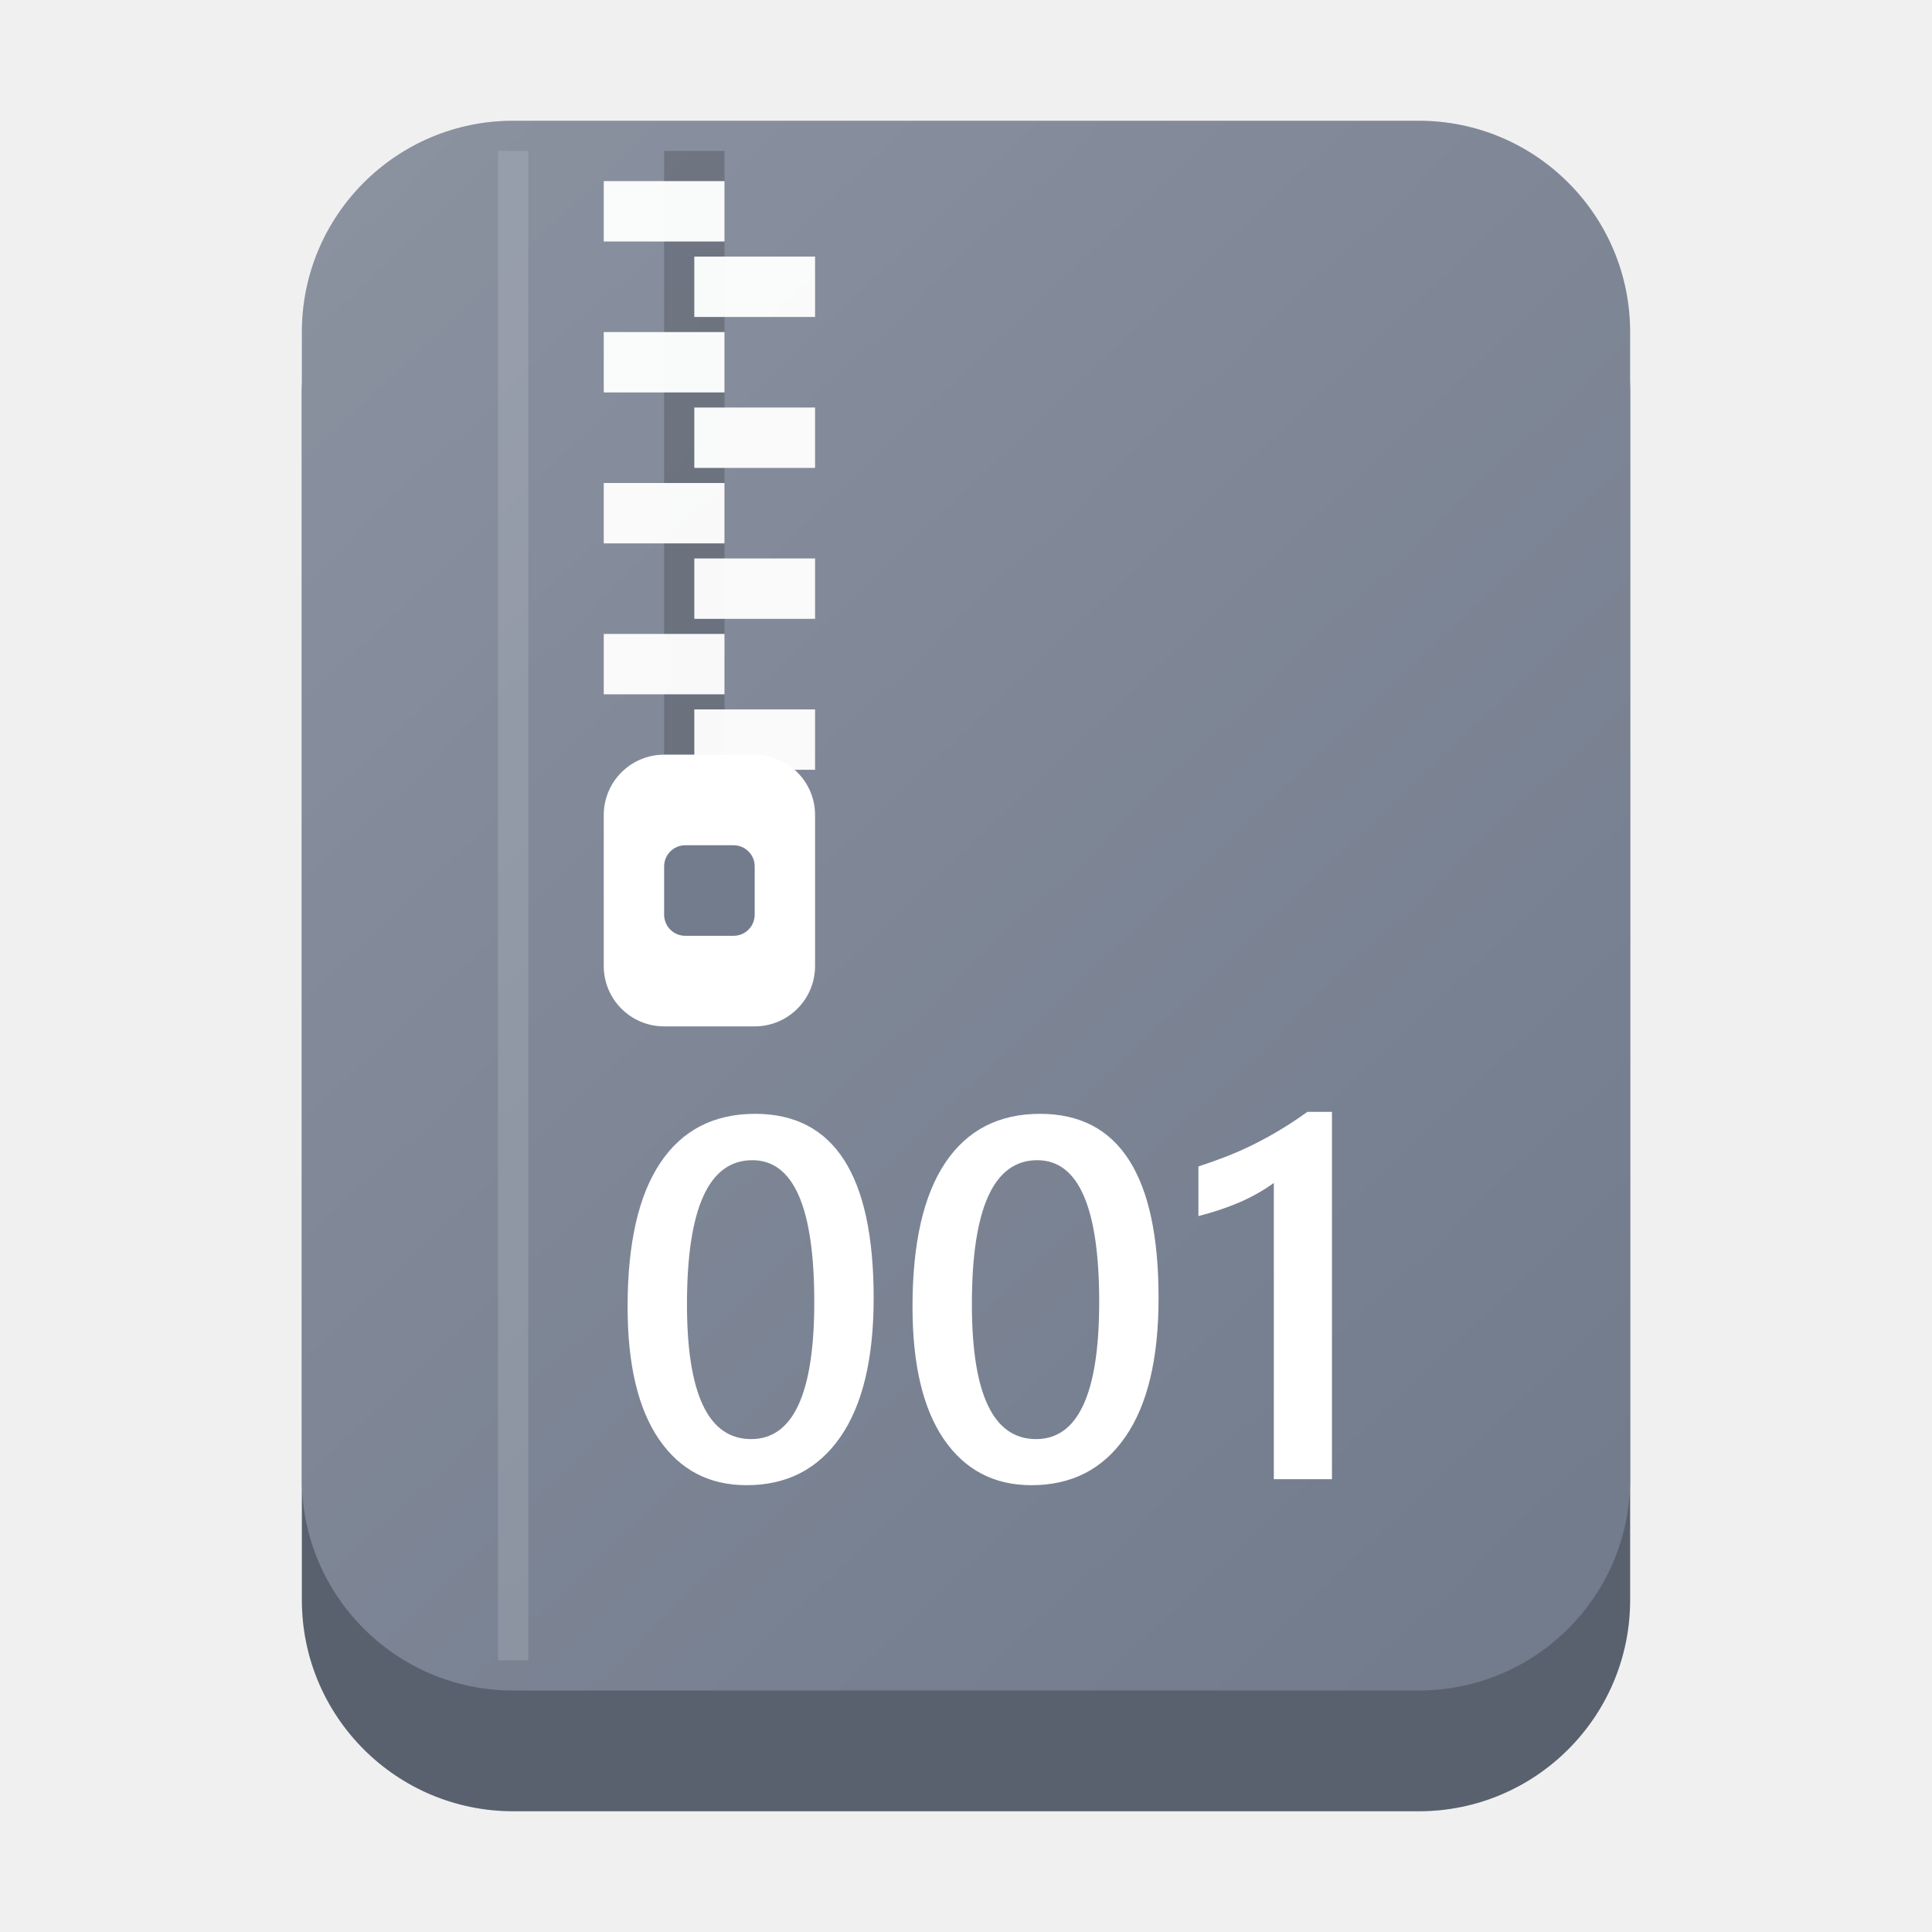
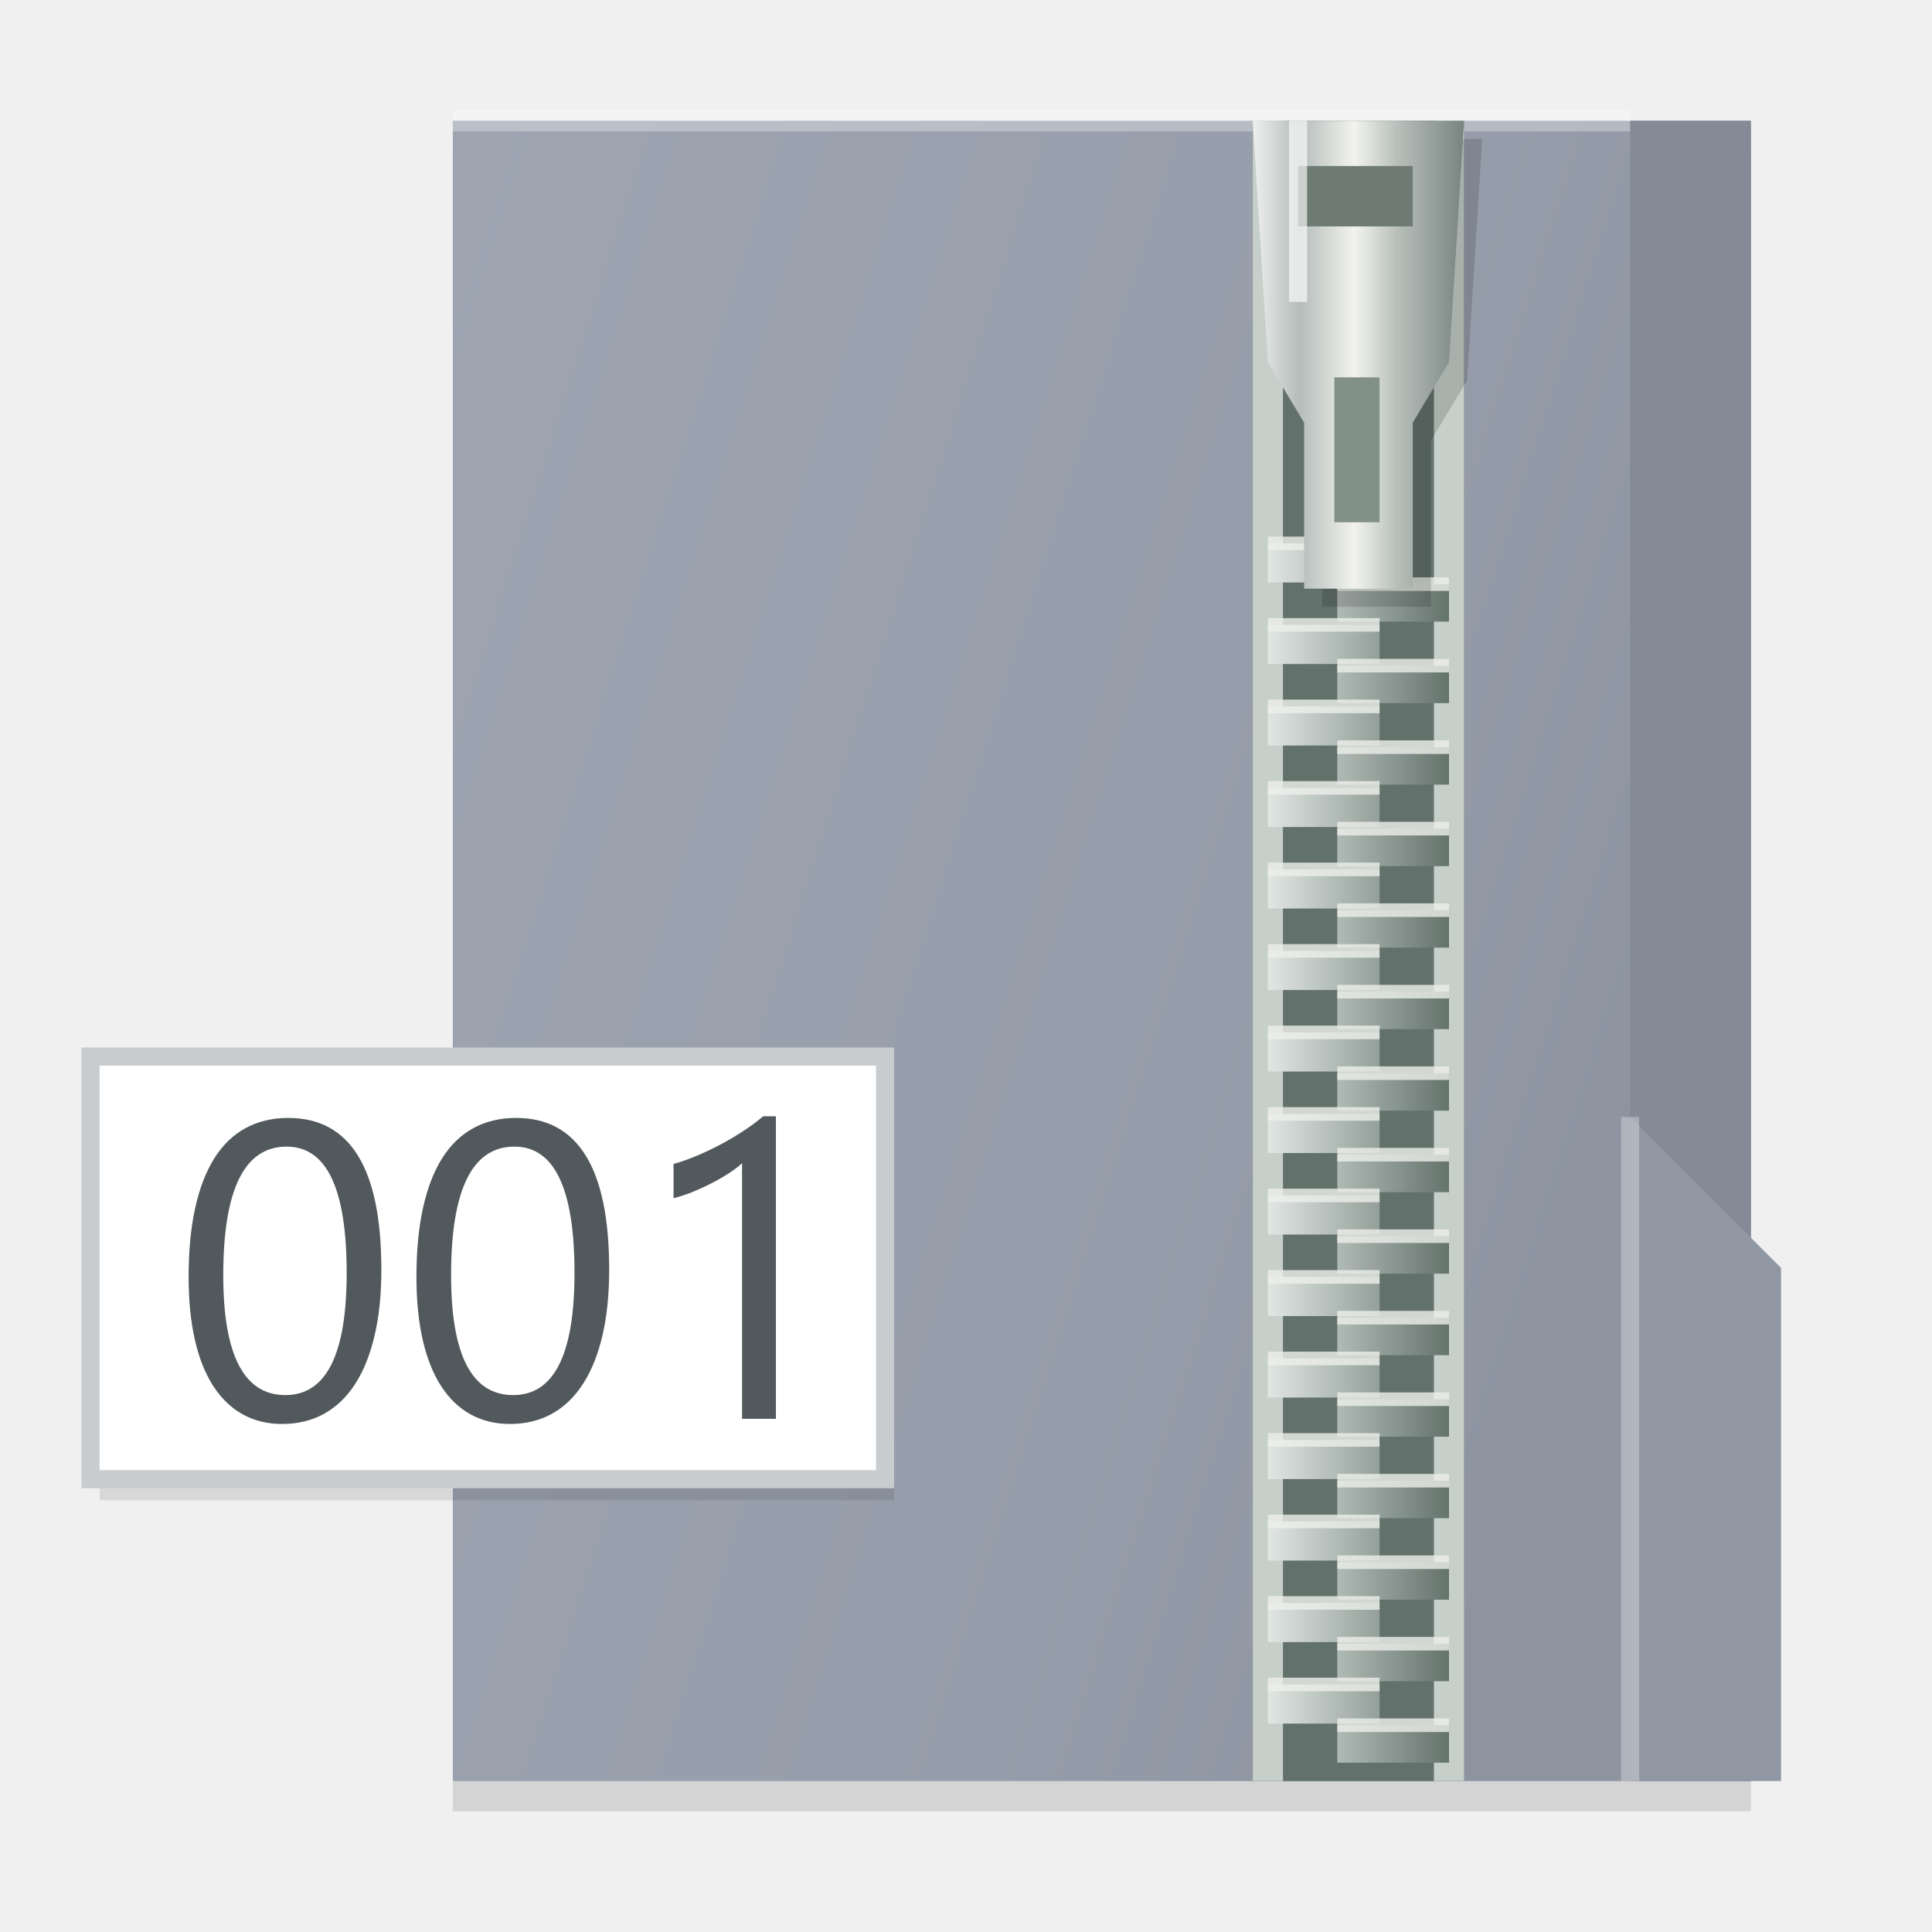
<svg xmlns="http://www.w3.org/2000/svg" width="64" height="64" viewBox="0 0 64 64">
  <defs>
-     <linearGradient id="cover" x1="0" y1="0" x2="0.8" y2="1">
-       <stop offset="0" stop-color="#737c8d" />
-       <stop offset="1" stop-color="#737c8d" />
+     <linearGradient id="cover" x1="0" y1="0" x2="1" y2="0.4">
+       <stop offset="0" stop-color="#9ea5b1" />
+       <stop offset="0.7" stop-color="#969daa" />
+       <stop offset="1" stop-color="#8d94a0" />
    </linearGradient>
-     <linearGradient id="light" x1="0" y1="0" x2="0.8" y2="1">
-       <stop offset="0" stop-color="#ffffff" stop-opacity="0.17" />
-       <stop offset="1" stop-color="#ffffff" stop-opacity="0" />
+     <linearGradient id="teeth" x1="0" y1="0" x2="1" y2="0">
+       <stop offset="0" stop-color="#e1e6e3" />
+       <stop offset="0.4" stop-color="#aeb8b4" />
+       <stop offset="1" stop-color="#65736d" />
+     </linearGradient>
+     <linearGradient id="metal" x1="0" y1="0" x2="1" y2="0">
+       <stop offset="0" stop-color="#eef0ee" />
+       <stop offset="0.22" stop-color="#b4bcba" />
+       <stop offset="0.48" stop-color="#f2f3ef" />
+       <stop offset="0.68" stop-color="#b9c0bc" />
+       <stop offset="1" stop-color="#788480" />
    </linearGradient>
  </defs>
-   <path fill="#737c8d" stroke="none" d="M 17 6 L 47 6 C 50.866 6 54 9.134 54 13 L 54 53 C 54 56.866 50.866 60 47 60 L 17 60 C 13.134 60 10 56.866 10 53 L 10 13 C 10 9.134 13.134 6 17 6 Z" />
-   <g opacity="0.22">
-     <path fill="#000000" stroke="none" d="M 17 6 L 47 6 C 50.866 6 54 9.134 54 13 L 54 53 C 54 56.866 50.866 60 47 60 L 17 60 C 13.134 60 10 56.866 10 53 L 10 13 C 10 9.134 13.134 6 17 6 Z" />
+   <g opacity="0.12">
+     <path fill="#000000" stroke="none" d="M 15 5 L 58 5 L 58 60 L 15 60 Z" />
  </g>
-   <path fill="url(#cover)" stroke="none" d="M 17 4 L 47 4 C 50.866 4 54 7.134 54 11 L 54 49 C 54 52.866 50.866 56 47 56 L 17 56 C 13.134 56 10 52.866 10 49 L 10 11 C 10 7.134 13.134 4 17 4 Z" />
-   <path fill="url(#light)" stroke="none" d="M 17 4 L 47 4 C 50.866 4 54 7.134 54 11 L 54 49 C 54 52.866 50.866 56 47 56 L 17 56 C 13.134 56 10 52.866 10 49 L 10 11 C 10 7.134 13.134 4 17 4 Z" />
-   <path fill="#000000" stroke="#ffffff" stroke-opacity="0.13" d="M 17 5 L 17 55" />
-   <path fill="#000000" stroke="#000000" stroke-opacity="0.18" stroke-width="2" d="M 23 5 L 23 25" />
-   <path fill="none" stroke="#ffffff" stroke-opacity="0.96" stroke-width="2" d="M 20 7 L 24 7 M 23 9.5 L 27 9.5" />
-   <path fill="none" stroke="#ffffff" stroke-opacity="0.96" stroke-width="2" d="M 20 12 L 24 12 M 23 14.5 L 27 14.5" />
-   <path fill="none" stroke="#ffffff" stroke-opacity="0.96" stroke-width="2" d="M 20 17 L 24 17 M 23 19.5 L 27 19.5" />
-   <path fill="none" stroke="#ffffff" stroke-opacity="0.96" stroke-width="2" d="M 20 22 L 24 22 M 23 24.5 L 27 24.5" />
-   <path fill="#ffffff" stroke="none" d="M 22 25 L 25 25 C 26.105 25 27 25.895 27 27 L 27 32 C 27 33.105 26.105 34 25 34 L 22 34 C 20.895 34 20 33.105 20 32 L 20 27 C 20 25.895 20.895 25 22 25 Z" />
-   <path fill="#737c8d" stroke="none" d="M 22.7 28 L 24.3 28 C 24.486 28 24.664 28.074 24.795 28.205 C 24.926 28.336 25 28.514 25 28.7 L 25 30.3 C 25 30.486 24.926 30.664 24.795 30.795 C 24.664 30.926 24.486 31 24.3 31 L 22.7 31 C 22.514 31 22.336 30.926 22.205 30.795 C 22.074 30.664 22 30.486 22 30.3 L 22 28.7 C 22 28.514 22.074 28.336 22.205 28.205 C 22.336 28.074 22.514 28 22.7 28 Z" />
-   <g>
-     <path fill="#ffffff" stroke="none" d="M 24.732 49.199 Q 22.873 49.199 21.831 47.68 Q 20.79 46.161 20.79 43.289 Q 20.79 40.135 21.877 38.516 Q 22.964 36.897 25.015 36.897 Q 28.941 36.897 28.941 42.999 Q 28.941 46.02 27.833 47.61 Q 26.725 49.199 24.732 49.199 Z M 24.923 38.433 Q 22.757 38.433 22.757 43.206 Q 22.757 47.672 24.882 47.672 Q 26.974 47.672 26.974 43.131 Q 26.974 38.433 24.923 38.433 Z M 34.17 49.199 Q 32.311 49.199 31.269 47.68 Q 30.228 46.161 30.228 43.289 Q 30.228 40.135 31.315 38.516 Q 32.402 36.897 34.453 36.897 Q 38.379 36.897 38.379 42.999 Q 38.379 46.02 37.271 47.61 Q 36.163 49.199 34.17 49.199 Z M 34.361 38.433 Q 32.195 38.433 32.195 43.206 Q 32.195 47.672 34.32 47.672 Q 36.412 47.672 36.412 43.131 Q 36.412 38.433 34.361 38.433 Z M 44.123 36.831 L 44.123 49 L 42.197 49 L 42.197 39.188 Q 41.674 39.562 41.073 39.823 Q 40.471 40.085 39.699 40.284 L 39.699 38.641 Q 40.18 38.483 40.628 38.309 Q 41.077 38.134 41.512 37.918 Q 41.948 37.703 42.392 37.437 Q 42.836 37.171 43.31 36.831 L 44.123 36.831 Z" />
+   <path fill="url(#cover)" stroke="none" d="M 15 4 L 58 4 L 58 59 L 15 59 Z" />
+   <path fill="#848a96" stroke="none" d="M 54 4 L 58 4 L 58 59 L 54 59 Z" />
+   <path fill="#000000" stroke="#ffffff" stroke-opacity="0.3" stroke-width="0.7" d="M 15 4 L 54 4" />
+   <path fill="#9097a3" stroke="none" d="M 54 37 L 59 42 L 59 59 L 54 59 Z" />
+   <path fill="#000000" stroke="#ffffff" stroke-opacity="0.3" stroke-width="0.6" d="M 54 37 L 54 59" />
+   <path fill="#63716c" stroke="none" d="M 41.5 4 L 48.5 4 L 48.5 59 L 41.5 59 Z" />
+   <path fill="#c6cfca" stroke="none" d="M 41.5 4 L 42.5 4 L 42.5 59 L 41.5 59 Z M 47.5 4 L 48.5 4 L 48.5 59 L 47.5 59 Z" />
+   <path fill="url(#teeth)" stroke="none" d="M 42 18 L 45.7 18 L 45.7 19.296 L 42 19.296 Z M 44.3 19.35 L 48 19.35 L 48 20.592 L 44.3 20.592 Z" />
+   <path fill="#000000" stroke="#edf0e9" stroke-opacity="0.8" stroke-width="0.45" d="M 42 18 L 45.7 18 M 44.3 19.35 L 48 19.35" />
+   <path fill="url(#teeth)" stroke="none" d="M 42 20.7 L 45.7 20.7 L 45.7 21.996 L 42 21.996 Z M 44.3 22.05 L 48 22.05 L 48 23.292 L 44.3 23.292 Z" />
+   <path fill="#000000" stroke="#edf0e9" stroke-opacity="0.8" stroke-width="0.45" d="M 42 20.7 L 45.7 20.7 M 44.3 22.05 L 48 22.05" />
+   <path fill="url(#teeth)" stroke="none" d="M 42 23.4 L 45.7 23.4 L 45.7 24.696 L 42 24.696 Z M 44.3 24.75 L 48 24.75 L 48 25.992 L 44.3 25.992 Z" />
+   <path fill="#000000" stroke="#edf0e9" stroke-opacity="0.8" stroke-width="0.45" d="M 42 23.4 L 45.7 23.4 M 44.3 24.75 L 48 24.75" />
+   <path fill="url(#teeth)" stroke="none" d="M 42 26.1 L 45.7 26.1 L 45.7 27.396 L 42 27.396 Z M 44.3 27.45 L 48 27.45 L 48 28.692 L 44.3 28.692 Z" />
+   <path fill="#000000" stroke="#edf0e9" stroke-opacity="0.8" stroke-width="0.45" d="M 42 26.1 L 45.7 26.1 M 44.3 27.45 L 48 27.45" />
+   <path fill="url(#teeth)" stroke="none" d="M 42 28.8 L 45.7 28.8 L 45.7 30.096 L 42 30.096 Z M 44.3 30.15 L 48 30.15 L 48 31.392 L 44.3 31.392 Z" />
+   <path fill="#000000" stroke="#edf0e9" stroke-opacity="0.8" stroke-width="0.45" d="M 42 28.8 L 45.7 28.8 M 44.3 30.15 L 48 30.15" />
+   <path fill="url(#teeth)" stroke="none" d="M 42 31.5 L 45.7 31.5 L 45.7 32.796 L 42 32.796 Z M 44.3 32.85 L 48 32.85 L 48 34.092 L 44.3 34.092 Z" />
+   <path fill="#000000" stroke="#edf0e9" stroke-opacity="0.8" stroke-width="0.45" d="M 42 31.5 L 45.7 31.5 M 44.3 32.85 L 48 32.85" />
+   <path fill="url(#teeth)" stroke="none" d="M 42 34.2 L 45.7 34.2 L 45.7 35.496 L 42 35.496 Z M 44.3 35.55 L 48 35.55 L 48 36.792 L 44.3 36.792 Z" />
+   <path fill="#000000" stroke="#edf0e9" stroke-opacity="0.8" stroke-width="0.45" d="M 42 34.2 L 45.7 34.2 M 44.3 35.55 L 48 35.55" />
+   <path fill="url(#teeth)" stroke="none" d="M 42 36.9 L 45.7 36.9 L 45.7 38.196 L 42 38.196 Z M 44.3 38.25 L 48 38.25 L 48 39.492 L 44.3 39.492 Z" />
+   <path fill="#000000" stroke="#edf0e9" stroke-opacity="0.8" stroke-width="0.45" d="M 42 36.9 L 45.7 36.9 M 44.3 38.25 L 48 38.25" />
+   <path fill="url(#teeth)" stroke="none" d="M 42 39.6 L 45.7 39.6 L 45.7 40.896 L 42 40.896 Z M 44.3 40.95 L 48 40.95 L 48 42.192 L 44.3 42.192 Z" />
+   <path fill="#000000" stroke="#edf0e9" stroke-opacity="0.8" stroke-width="0.45" d="M 42 39.6 L 45.7 39.6 M 44.3 40.95 L 48 40.95" />
+   <path fill="url(#teeth)" stroke="none" d="M 42 42.3 L 45.7 42.3 L 45.7 43.596 L 42 43.596 Z M 44.3 43.65 L 48 43.65 L 48 44.892 L 44.3 44.892 Z" />
+   <path fill="#000000" stroke="#edf0e9" stroke-opacity="0.8" stroke-width="0.45" d="M 42 42.3 L 45.7 42.3 M 44.3 43.65 L 48 43.65" />
+   <path fill="url(#teeth)" stroke="none" d="M 42 45 L 45.7 45 L 45.7 46.296 L 42 46.296 Z M 44.3 46.35 L 48 46.35 L 48 47.592 L 44.3 47.592 Z" />
+   <path fill="#000000" stroke="#edf0e9" stroke-opacity="0.8" stroke-width="0.45" d="M 42 45 L 45.7 45 M 44.3 46.35 L 48 46.35" />
+   <path fill="url(#teeth)" stroke="none" d="M 42 47.7 L 45.7 47.7 L 45.7 48.996 L 42 48.996 Z M 44.3 49.05 L 48 49.05 L 48 50.292 L 44.3 50.292 Z" />
+   <path fill="#000000" stroke="#edf0e9" stroke-opacity="0.8" stroke-width="0.45" d="M 42 47.7 L 45.7 47.7 M 44.3 49.05 L 48 49.05" />
+   <path fill="url(#teeth)" stroke="none" d="M 42 50.4 L 45.7 50.4 L 45.7 51.696 L 42 51.696 Z M 44.3 51.75 L 48 51.75 L 48 52.992 L 44.3 52.992 Z" />
+   <path fill="#000000" stroke="#edf0e9" stroke-opacity="0.8" stroke-width="0.45" d="M 42 50.4 L 45.7 50.4 M 44.3 51.75 L 48 51.75" />
+   <path fill="url(#teeth)" stroke="none" d="M 42 53.1 L 45.7 53.1 L 45.7 54.396 L 42 54.396 Z M 44.3 54.45 L 48 54.45 L 48 55.692 L 44.3 55.692 Z" />
+   <path fill="#000000" stroke="#edf0e9" stroke-opacity="0.8" stroke-width="0.45" d="M 42 53.1 L 45.7 53.1 M 44.3 54.45 L 48 54.45" />
+   <path fill="url(#teeth)" stroke="none" d="M 42 55.8 L 45.7 55.8 L 45.7 57.096 L 42 57.096 Z M 44.3 57.15 L 48 57.15 L 48 58.392 L 44.3 58.392 Z" />
+   <path fill="#000000" stroke="#edf0e9" stroke-opacity="0.8" stroke-width="0.45" d="M 42 55.8 L 45.7 55.8 M 44.3 57.15 L 48 57.15" />
+   <g opacity="0.15" transform="matrix(1 0 0 1 0.6 0.6)">
+     <path fill="#000000" stroke="none" d="M 41.5 4 L 48.5 4 L 48 12 L 46.8 14 L 46.8 19.5 L 43.2 19.5 L 43.2 14 L 42 12 Z" />
+   </g>
+   <path fill="url(#metal)" stroke="none" d="M 41.5 4 L 48.5 4 L 48 12 L 46.8 14 L 46.8 19.5 L 43.2 19.5 L 43.2 14 L 42 12 Z" />
+   <path fill="#6e7a74" stroke="none" d="M 43 5.5 L 46.8 5.5 L 46.8 7.5 L 43 7.5 Z" />
+   <path fill="#82908a" stroke="none" d="M 44.2 12.5 L 45.7 12.5 L 45.7 17.3 L 44.2 17.3 Z" />
+   <path fill="#000000" stroke="#ffffff" stroke-opacity="0.65" stroke-width="0.6" d="M 43 4 L 43 10" />
+   <g opacity="0.1">
+     <path fill="#000000" stroke="none" d="M 3.3 35.7 L 29.62 35.7 L 29.62 49.7 L 3.3 49.7 Z" />
+   </g>
+   <path fill="#ffffff" stroke="#c8ccce" stroke-width="0.6" d="M 3 35 L 29.32 35 L 29.32 49 L 3 49 Z" />
+   <g transform="matrix(1 0 0 1 5.66 33)">
+     <g>
+       <path fill="#52595c" stroke="none" d="M 6.973 9.058 Q 6.973 10.288 6.75 11.238 Q 6.528 12.188 6.108 12.841 Q 5.688 13.494 5.076 13.833 Q 4.464 14.171 3.685 14.171 Q 2.946 14.171 2.369 13.846 Q 1.791 13.521 1.395 12.899 Q 0.998 12.277 0.793 11.372 Q 0.588 10.466 0.588 9.297 Q 0.588 8.012 0.803 7.027 Q 1.019 6.043 1.436 5.376 Q 1.853 4.71 2.471 4.372 Q 3.09 4.033 3.89 4.033 Q 6.973 4.033 6.973 9.058 Z M 5.824 9.167 Q 5.824 4.983 3.835 4.983 Q 1.736 4.983 1.736 9.242 Q 1.736 13.214 3.794 13.214 Q 5.824 13.214 5.824 9.167 Z M 14.52 9.058 Q 14.52 10.288 14.297 11.238 Q 14.075 12.188 13.655 12.841 Q 13.234 13.494 12.623 13.833 Q 12.011 14.171 11.231 14.171 Q 10.493 14.171 9.916 13.846 Q 9.338 13.521 8.941 12.899 Q 8.545 12.277 8.34 11.372 Q 8.135 10.466 8.135 9.297 Q 8.135 8.012 8.35 7.027 Q 8.565 6.043 8.982 5.376 Q 9.399 4.71 10.018 4.372 Q 10.637 4.033 11.437 4.033 Q 14.52 4.033 14.52 9.058 Z M 13.371 9.167 Q 13.371 4.983 11.382 4.983 Q 9.283 4.983 9.283 9.242 Q 9.283 13.214 11.341 13.214 Q 13.371 13.214 13.371 9.167 Z M 20.043 14 L 18.922 14 L 18.922 5.53 Q 18.792 5.66 18.542 5.828 Q 18.293 5.995 17.982 6.159 Q 17.671 6.323 17.326 6.467 Q 16.98 6.61 16.652 6.692 L 16.652 5.558 Q 17.021 5.455 17.435 5.281 Q 17.849 5.106 18.249 4.891 Q 18.648 4.676 19.004 4.44 Q 19.359 4.204 19.619 3.979 L 20.043 3.979 L 20.043 14 Z" />
+     </g>
  </g>
</svg>
